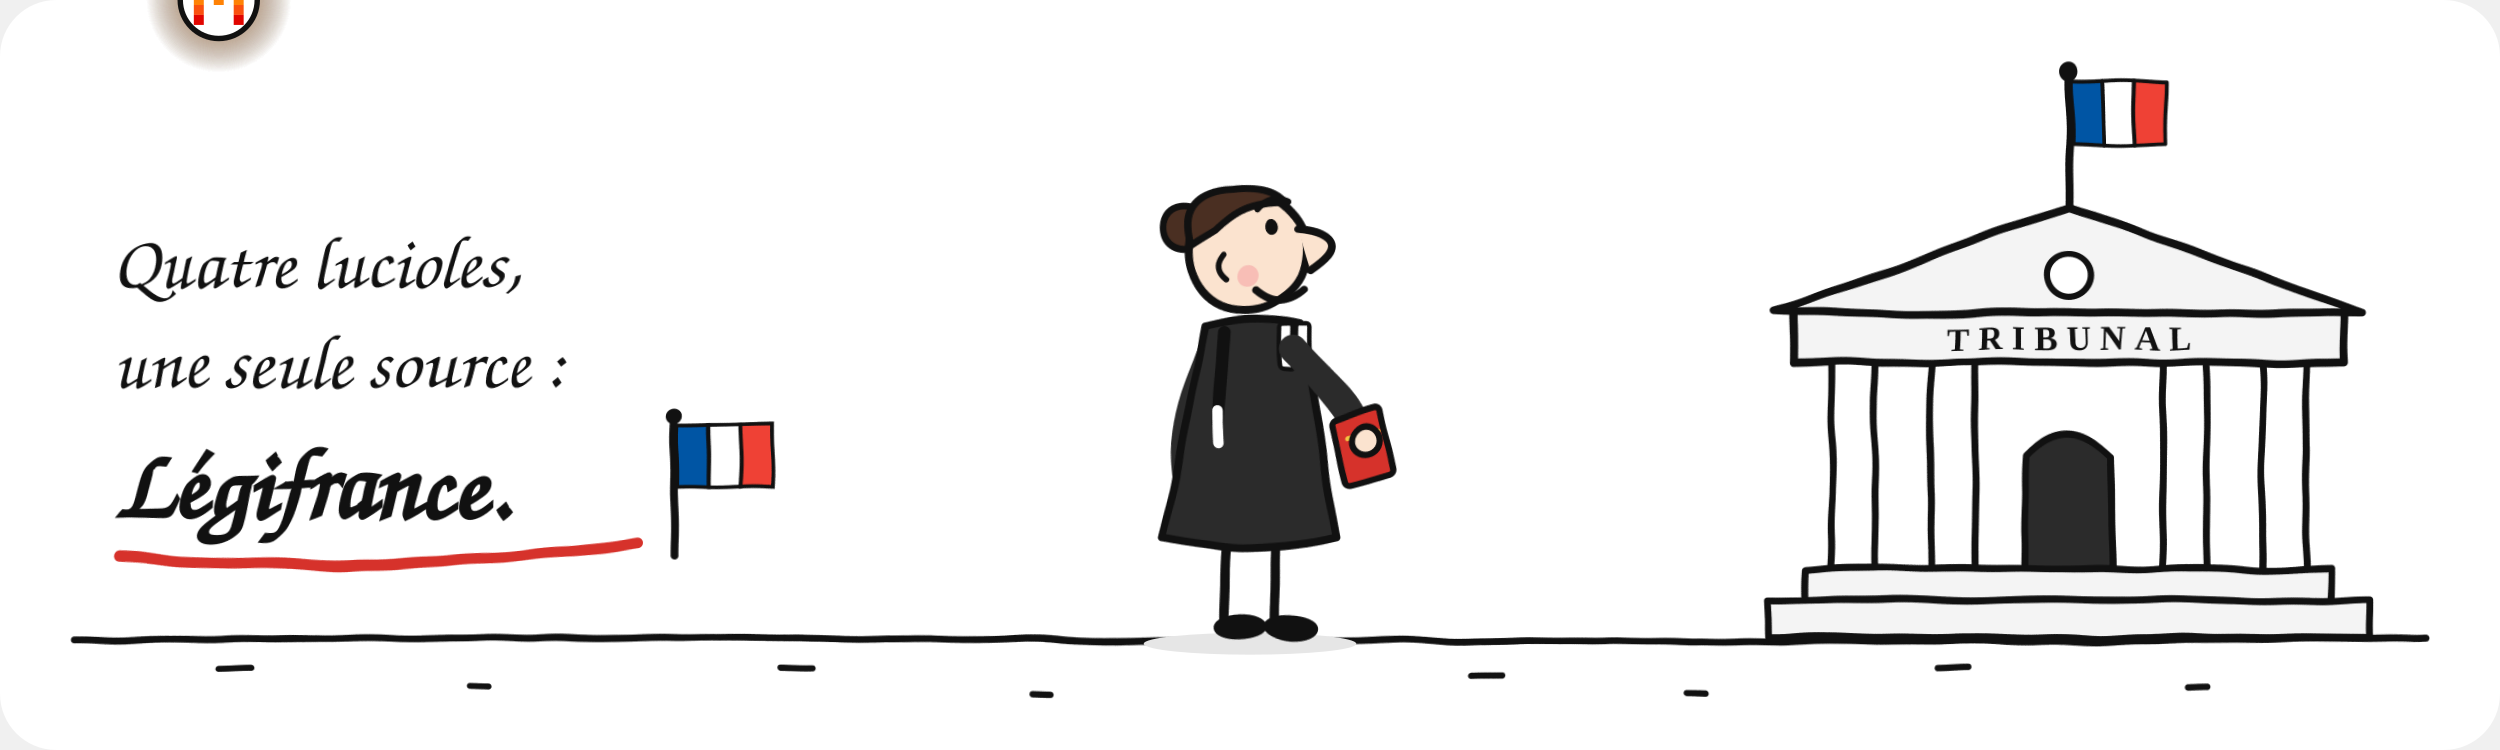
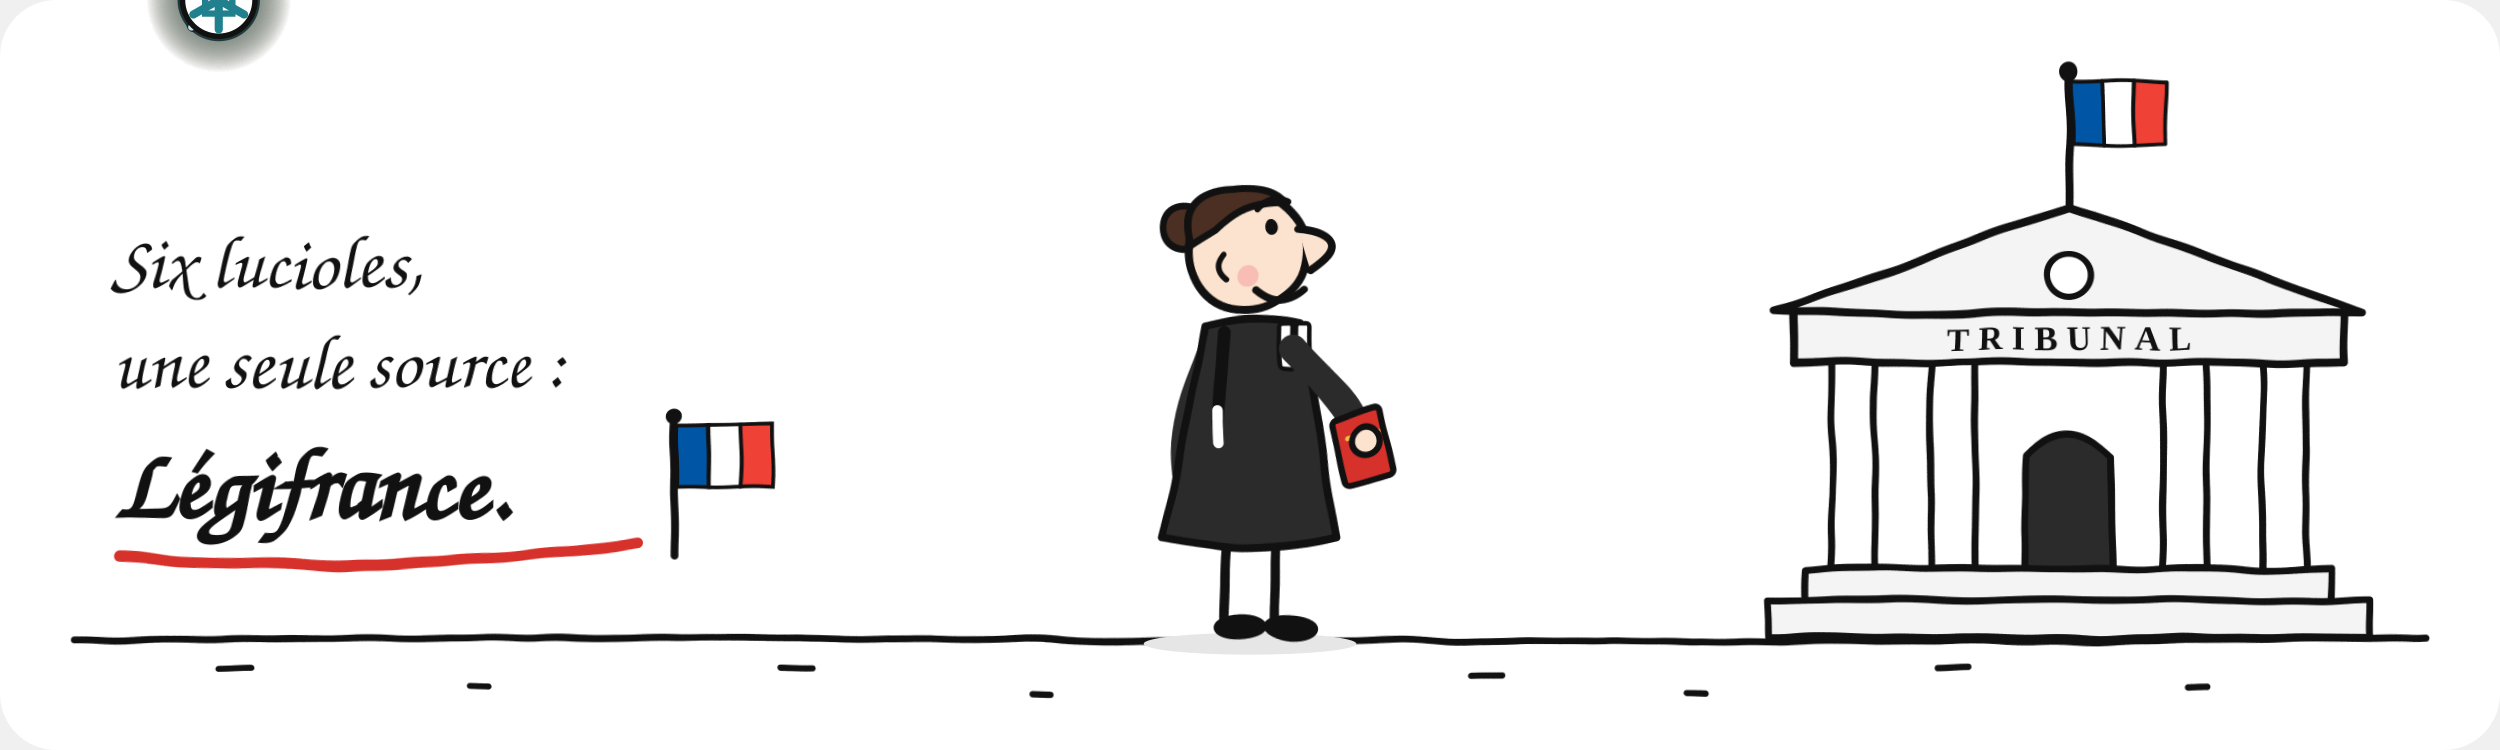
<svg xmlns="http://www.w3.org/2000/svg" viewBox="0 0 800 240" width="800" height="240" role="img" aria-labelledby="t d">
  <defs>
    <clipPath id="card">
      <rect width="800" height="240" rx="18" />
    </clipPath>
    <filter id="ink" x="-10%" y="-10%" width="120%" height="120%">
      <feTurbulence type="fractalNoise" baseFrequency="0.035" numOctaves="2" seed="1" result="n">
        <animate attributeName="seed" values="1;4;7" dur="0.36s" calcMode="discrete" repeatCount="indefinite" />
      </feTurbulence>
      <feDisplacementMap in="SourceGraphic" in2="n" scale="2.6" xChannelSelector="R" yChannelSelector="G" />
    </filter>
    <radialGradient id="glowClaude">
      <stop offset="0" stop-color="#D97757" stop-opacity="0.6" />
      <stop offset="1" stop-color="#D97757" stop-opacity="0" />
    </radialGradient>
    <radialGradient id="glowGpt">
      <stop offset="0" stop-color="#10A37F" stop-opacity="0.55" />
      <stop offset="1" stop-color="#10A37F" stop-opacity="0" />
    </radialGradient>
    <radialGradient id="glowGemini">
      <stop offset="0" stop-color="#6E7CF0" stop-opacity="0.6" />
      <stop offset="1" stop-color="#6E7CF0" stop-opacity="0" />
    </radialGradient>
    <radialGradient id="glowMistral">
      <stop offset="0" stop-color="#FF8205" stop-opacity="0.6" />
      <stop offset="1" stop-color="#FF8205" stop-opacity="0" />
+     </radialGradient>
+     <radialGradient id="glowGrok">
+       <stop offset="0" stop-color="#5a5a5a" stop-opacity="0.5" />
+       <stop offset="1" stop-color="#5a5a5a" stop-opacity="0" />
+     </radialGradient>
+     <radialGradient id="glowPerplexity">
+       <stop offset="0" stop-color="#20808D" stop-opacity="0.55" />
+       <stop offset="1" stop-color="#20808D" stop-opacity="0" />
    </radialGradient>
    <linearGradient id="geminiFill" x1="0" y1="1" x2="1" y2="0">
      <stop offset="0" stop-color="#4285F4" />
      <stop offset="0.6" stop-color="#9B72CB" />
      <stop offset="1" stop-color="#D96570" />
    </linearGradient>
    <g id="flag">
      <g stroke="#111" stroke-width="1.2">
        <rect x="0" y="0" width="10" height="20" fill="#0055A4" />
        <rect x="10" y="0" width="10" height="20" fill="#ffffff" />
        <rect x="20" y="0" width="10" height="20" fill="#EF4135" />
        <animateTransform attributeName="transform" type="skewY" values="0;-7;0;6;0" dur="1.6s" repeatCount="indefinite" />
      </g>
    </g>
    <g id="wings" stroke="#111" stroke-width="1.2">
      <ellipse cx="-5" cy="-11" rx="3.2" ry="5" fill="#ffffff" fill-opacity="0.85">
        <animate attributeName="ry" values="5;1.6;5" dur="0.12s" repeatCount="indefinite" />
      </ellipse>
      <ellipse cx="5" cy="-11" rx="3.2" ry="5" fill="#ffffff" fill-opacity="0.85">
        <animate attributeName="ry" values="5;1.6;5" dur="0.12s" repeatCount="indefinite" />
      </ellipse>
      <circle cx="0" cy="-9" r="2.6" fill="#111" />
      <path d="M-1 -11 l-3 -5 M1 -11 l3 -5" fill="none" />
    </g>
    <g id="ff-claude">
      <circle r="16" fill="url(#glowClaude)">
        <animate attributeName="r" values="13;18;13" dur="1.4s" repeatCount="indefinite" />
      </circle>
      <use href="#wings" />
      <circle r="8" fill="#ffffff" stroke="#111" stroke-width="1.2" />
      <path d="M2 0L7 0M1.62 1.18L5.66 4.11M0.62 1.9L2.16 6.66M-0.62 1.9L-2.16 6.66M-1.62 1.18L-5.66 4.11M-2 0L-7 0M-1.62 -1.18L-5.66 -4.11M-0.62 -1.9L-2.16 -6.66M0.62 -1.9L2.16 -6.66M1.62 -1.18L5.66 -4.11" stroke="#D97757" stroke-width="2.2" stroke-linecap="round" />
    </g>
    <g id="ff-gpt">
      <circle r="16" fill="url(#glowGpt)">
        <animate attributeName="r" values="13;18;13" dur="1.7s" repeatCount="indefinite" />
      </circle>
      <use href="#wings" />
      <circle r="8" fill="#ffffff" stroke="#111" stroke-width="1.2" />
      <g fill="none" stroke="#111" stroke-width="1.3">
        <ellipse cx="0" cy="-2.6" rx="2" ry="4.2" />
        <ellipse cx="0" cy="-2.6" rx="2" ry="4.2" transform="rotate(60)" />
        <ellipse cx="0" cy="-2.6" rx="2" ry="4.2" transform="rotate(120)" />
        <ellipse cx="0" cy="-2.6" rx="2" ry="4.2" transform="rotate(180)" />
        <ellipse cx="0" cy="-2.6" rx="2" ry="4.2" transform="rotate(240)" />
        <ellipse cx="0" cy="-2.6" rx="2" ry="4.2" transform="rotate(300)" />
      </g>
    </g>
    <g id="ff-gemini">
      <circle r="16" fill="url(#glowGemini)">
        <animate attributeName="r" values="13;18;13" dur="1.2s" repeatCount="indefinite" />
      </circle>
      <use href="#wings" />
      <circle r="8" fill="#ffffff" stroke="#111" stroke-width="1.2" />
      <path d="M0 -7 C0.8 -1.8 1.8 -0.8 7 0 C1.8 0.8 0.8 1.8 0 7 C-0.8 1.8 -1.8 0.8 -7 0 C-1.8 -0.8 -0.8 -1.8 0 -7 Z" fill="url(#geminiFill)" />
    </g>
    <g id="ff-mistral">
      <circle r="16" fill="url(#glowMistral)">
        <animate attributeName="r" values="13;18;13" dur="1.5s" repeatCount="indefinite" />
      </circle>
      <use href="#wings" />
      <circle r="8.5" fill="#ffffff" stroke="#111" stroke-width="1.2" />
      <g transform="translate(-5.5 -5.5)">
        <rect x="0" y="0" width="2.2" height="2.2" fill="#FFD800" />
        <rect x="8.8" y="0" width="2.2" height="2.2" fill="#FFD800" />
        <rect x="0" y="2.2" width="2.2" height="2.2" fill="#FFAF00" />
        <rect x="2.2" y="2.2" width="2.2" height="2.2" fill="#FFAF00" />
        <rect x="6.6" y="2.2" width="2.2" height="2.2" fill="#FFAF00" />
        <rect x="8.8" y="2.2" width="2.2" height="2.2" fill="#FFAF00" />
        <rect x="0" y="4.4" width="2.2" height="2.2" fill="#FF8205" />
        <rect x="4.4" y="4.4" width="2.2" height="2.2" fill="#FF8205" />
        <rect x="8.8" y="4.4" width="2.2" height="2.2" fill="#FF8205" />
        <rect x="0" y="6.6" width="2.2" height="2.2" fill="#FA500F" />
        <rect x="8.8" y="6.6" width="2.2" height="2.2" fill="#FA500F" />
        <rect x="0" y="8.8" width="2.2" height="2.2" fill="#E10500" />
        <rect x="8.8" y="8.8" width="2.2" height="2.2" fill="#E10500" />
      </g>
    </g>
+     <g id="ff-grok">
+       <circle r="16" fill="url(#glowGrok)">
+         <animate attributeName="r" values="13;18;13" dur="1.3s" repeatCount="indefinite" />
+       </circle>
+       <use href="#wings" />
+       <circle r="8" fill="#111" stroke="#111" stroke-width="1.2" />
+       <circle r="4.6" fill="none" stroke="#ffffff" stroke-width="1.4" />
+       <path d="M-5.5 5.5 L5.5 -5.5" stroke="#111" stroke-width="3.2" stroke-linecap="round" />
+       <path d="M-6 6 L6 -6" stroke="#ffffff" stroke-width="1.5" stroke-linecap="round" />
+     </g>
+     <g id="ff-perplexity">
+       <circle r="16" fill="url(#glowPerplexity)">
+         <animate attributeName="r" values="13;18;13" dur="1.6s" repeatCount="indefinite" />
+       </circle>
+       <use href="#wings" />
+       <circle r="8" fill="#ffffff" stroke="#111" stroke-width="1.2" />
+       <path d="M0 -6.5 V6.5 M-5.6 -3.2 L5.6 3.2 M-5.6 3.2 L5.6 -3.2" stroke="#20808D" stroke-width="1.8" stroke-linecap="round" />
+       <rect x="-3" y="-3" width="6" height="6" fill="none" stroke="#20808D" stroke-width="1.4" />
+     </g>
  </defs>
  <g clip-path="url(#card)">
    <rect width="800" height="240" fill="#ffffff" />
    <g filter="url(#ink)" stroke="#111" stroke-linecap="round" fill="none">
      <path d="M24 205 C220 202 520 208 776 204" stroke-width="2.2" />
      <path d="M70 214h10M150 220h6M250 214h10M330 222h6M470 216h10M540 222h6M620 214h10M700 220h6" stroke-width="2" />
    </g>
    <g filter="url(#ink)" fill="#111" font-family="'Segoe Print', 'Chalkboard SE', 'Comic Sans MS', 'Comic Neue', cursive">
-       <text x="36" y="92" font-size="24">Quatre lucioles,</text>
+       <text x="36" y="92" font-size="24">Six lucioles,</text>
      <text x="36" y="124" font-size="24">une seule source :</text>
      <text x="36" y="166" font-size="32" font-weight="700" textLength="168" lengthAdjust="spacingAndGlyphs">Légifrance.</text>
      <path d="M38 178 Q120 185 204 174" fill="none" stroke="#d6322b" stroke-width="3.5" stroke-linecap="round" />
    </g>
    <g filter="url(#ink)">
      <line x1="216" y1="134" x2="216" y2="178" stroke="#111" stroke-width="2.4" stroke-linecap="round" />
      <circle cx="216" cy="133" r="2.6" fill="#111" />
      <use href="#flag" transform="translate(217 136)" />
    </g>
    <g filter="url(#ink)" stroke="#111" stroke-linejoin="round" stroke-linecap="round">
      <line x1="662" y1="66" x2="662" y2="24" stroke-width="2.4" />
      <circle cx="662" cy="23" r="2.6" fill="#111" />
      <use href="#flag" transform="translate(663 26)" />
      <polygon points="568,100 662,66 756,100" fill="#f4f4f4" stroke-width="2.5" />
      <circle cx="662" cy="88" r="7" fill="#ffffff" stroke-width="2" />
      <rect x="574" y="100" width="176" height="16" fill="#f4f4f4" stroke-width="2.5" />
      <text x="662" y="112" text-anchor="middle" font-family="Georgia, 'Times New Roman', serif" font-size="11" font-weight="700" letter-spacing="3" fill="#111" stroke="none">TRIBUNAL</text>
      <g fill="#ffffff" stroke-width="2.2">
        <rect x="586" y="116" width="14" height="66" />
        <rect x="618" y="116" width="14" height="66" />
        <rect x="692" y="116" width="14" height="66" />
        <rect x="724" y="116" width="14" height="66" />
      </g>
      <path d="M648 182 V146 Q662 132 676 146 V182" fill="#2b2b2b" stroke-width="2.2" />
      <rect x="578" y="182" width="168" height="10" fill="#f4f4f4" stroke-width="2.2" />
      <rect x="566" y="192" width="192" height="12" fill="#f4f4f4" stroke-width="2.2" />
    </g>
    <g transform="translate(70 0)">
      <ellipse cx="330" cy="206" rx="34" ry="3.5" fill="#e6e6e6" />
      <g filter="url(#ink)" stroke="#111" stroke-linecap="round" stroke-linejoin="round">
        <animateTransform attributeName="transform" type="translate" values="0 0;0 -2.5;0 0" dur="0.45s" repeatCount="indefinite" />
        <g>
          <line x1="322" y1="165" x2="322" y2="199" stroke-width="3" />
          <ellipse cx="327" cy="201" rx="8" ry="3.5" fill="#111" />
          <animateTransform attributeName="transform" type="rotate" values="22 322 165;-22 322 165;22 322 165" dur="0.9s" repeatCount="indefinite" />
        </g>
        <g>
          <line x1="338" y1="165" x2="338" y2="199" stroke-width="3" />
          <ellipse cx="343" cy="201" rx="8" ry="3.5" fill="#111" />
          <animateTransform attributeName="transform" type="rotate" values="-22 338 165;22 338 165;-22 338 165" dur="0.9s" repeatCount="indefinite" />
        </g>
        <g>
          <path d="M318 112 Q306 138 310 158" fill="none" stroke="#2b2b2b" stroke-width="9" />
          <circle cx="310" cy="160" r="4.5" fill="#fbe3cf" stroke-width="2" />
          <animateTransform attributeName="transform" type="rotate" values="-14 318 112;14 318 112;-14 318 112" dur="0.9s" repeatCount="indefinite" />
        </g>
        <path d="M316 104 Q330 100 346 104 L358 172 Q331 178 302 172 Z" fill="#2b2b2b" stroke-width="2.5" />
        <path d="M322 106 L320 136" fill="none" stroke-width="4" />
        <path d="M320 132 L320 142" fill="none" stroke="#ffffff" stroke-width="3.5" />
        <rect x="339.5" y="104" width="4.2" height="14" rx="1" fill="#ffffff" stroke-width="1.4" />
        <rect x="344.8" y="104" width="4.2" height="14" rx="1" fill="#ffffff" stroke-width="1.4" />
        <g>
          <path d="M344 112 Q360 128 366 140" fill="none" stroke="#2b2b2b" stroke-width="9" />
          <rect x="358" y="132" width="16" height="22" rx="1.5" fill="#d6322b" stroke-width="2" transform="rotate(-15 366 143)" />
          <line x1="361" y1="140" x2="371" y2="138" stroke="#f5c542" stroke-width="1.6" />
          <circle cx="367" cy="141" r="4.5" fill="#fbe3cf" stroke-width="2" />
          <animateTransform attributeName="transform" type="rotate" values="4 344 112;-4 344 112;4 344 112" dur="0.9s" repeatCount="indefinite" />
        </g>
        <g transform="rotate(-8 332 100)">
          <circle cx="313" cy="70" r="7" fill="#4a2f22" stroke-width="2.2" />
          <circle cx="332" cy="80" r="19" fill="#fbe3cf" stroke-width="2.5" />
          <path d="M314 76 Q312 58 330 60 Q342 60 346 66 Q332 64 322 72 Z" fill="#4a2f22" stroke-width="2.2" />
          <path d="M349 75 Q368 80 351 89" fill="#fbe3cf" stroke-width="2.5" />
          <path d="M324 80 Q320 84 324 88" fill="none" stroke-width="1.8" />
          <path d="M337 67 Q342 63 347 66" fill="none" stroke-width="2" />
          <ellipse cx="341" cy="73" rx="2" ry="2.6" fill="#111" stroke="none">
            <animate attributeName="ry" values="2.6;2.6;0.4;2.6" keyTimes="0;0.9;0.95;1" dur="3.6s" repeatCount="indefinite" />
          </ellipse>
          <circle cx="331" cy="88" r="3.5" fill="#f6a5a5" stroke="none" opacity="0.6" />
          <path d="M333 93 Q340 101 348 95" fill="none" stroke-width="2.4" />
        </g>
      </g>
      <g>
        <g>
          <use href="#ff-claude" transform="scale(1.45)" />
          <animateTransform attributeName="transform" type="translate" values="0 0;0 -4;0 0" dur="1.1s" repeatCount="indefinite" />
        </g>
        <animateMotion dur="7s" begin="0s" repeatCount="indefinite" path="M258 46 a80 14 0 1 1 160 0 a80 14 0 1 1 -160 0" />
      </g>
      <g>
        <g>
          <use href="#ff-gpt" transform="scale(1.45)" />
          <animateTransform attributeName="transform" type="translate" values="0 0;0 -4;0 0" dur="1.3s" repeatCount="indefinite" />
        </g>
        <animateMotion dur="8.5s" begin="-3s" repeatCount="indefinite" path="M270 44 a66 12 0 1 0 132 0 a66 12 0 1 0 -132 0" />
      </g>
      <g>
        <g>
          <use href="#ff-gemini" transform="scale(1.45)" />
          <animateTransform attributeName="transform" type="translate" values="0 0;0 -4;0 0" dur="0.9s" repeatCount="indefinite" />
        </g>
        <animateMotion dur="6.2s" begin="-3.1s" repeatCount="indefinite" path="M250 50 a90 12 0 1 1 180 0 a90 12 0 1 1 -180 0" />
      </g>
      <g>
        <g>
          <use href="#ff-mistral" transform="scale(1.45)" />
          <animateTransform attributeName="transform" type="translate" values="0 0;0 -4;0 0" dur="1.2s" repeatCount="indefinite" />
        </g>
        <animateMotion dur="7.6s" begin="-5.7s" repeatCount="indefinite" path="M278 42 a56 10 0 1 0 112 0 a56 10 0 1 0 -112 0" />
      </g>
+       <g>
+         <g>
+           <use href="#ff-grok" transform="scale(1.45)" />
+           <animateTransform attributeName="transform" type="translate" values="0 0;0 -4;0 0" dur="1s" repeatCount="indefinite" />
+         </g>
+         <animateMotion dur="9s" begin="-1.2s" repeatCount="indefinite" path="M264 48 a74 13 0 1 0 148 0 a74 13 0 1 0 -148 0" />
+       </g>
+       <g>
+         <g>
+           <use href="#ff-perplexity" transform="scale(1.45)" />
+           <animateTransform attributeName="transform" type="translate" values="0 0;0 -4;0 0" dur="1.25s" repeatCount="indefinite" />
+         </g>
+         <animateMotion dur="7.9s" begin="-6.4s" repeatCount="indefinite" path="M252 46 a84 11 0 1 1 168 0 a84 11 0 1 1 -168 0" />
+       </g>
    </g>
  </g>
</svg>
